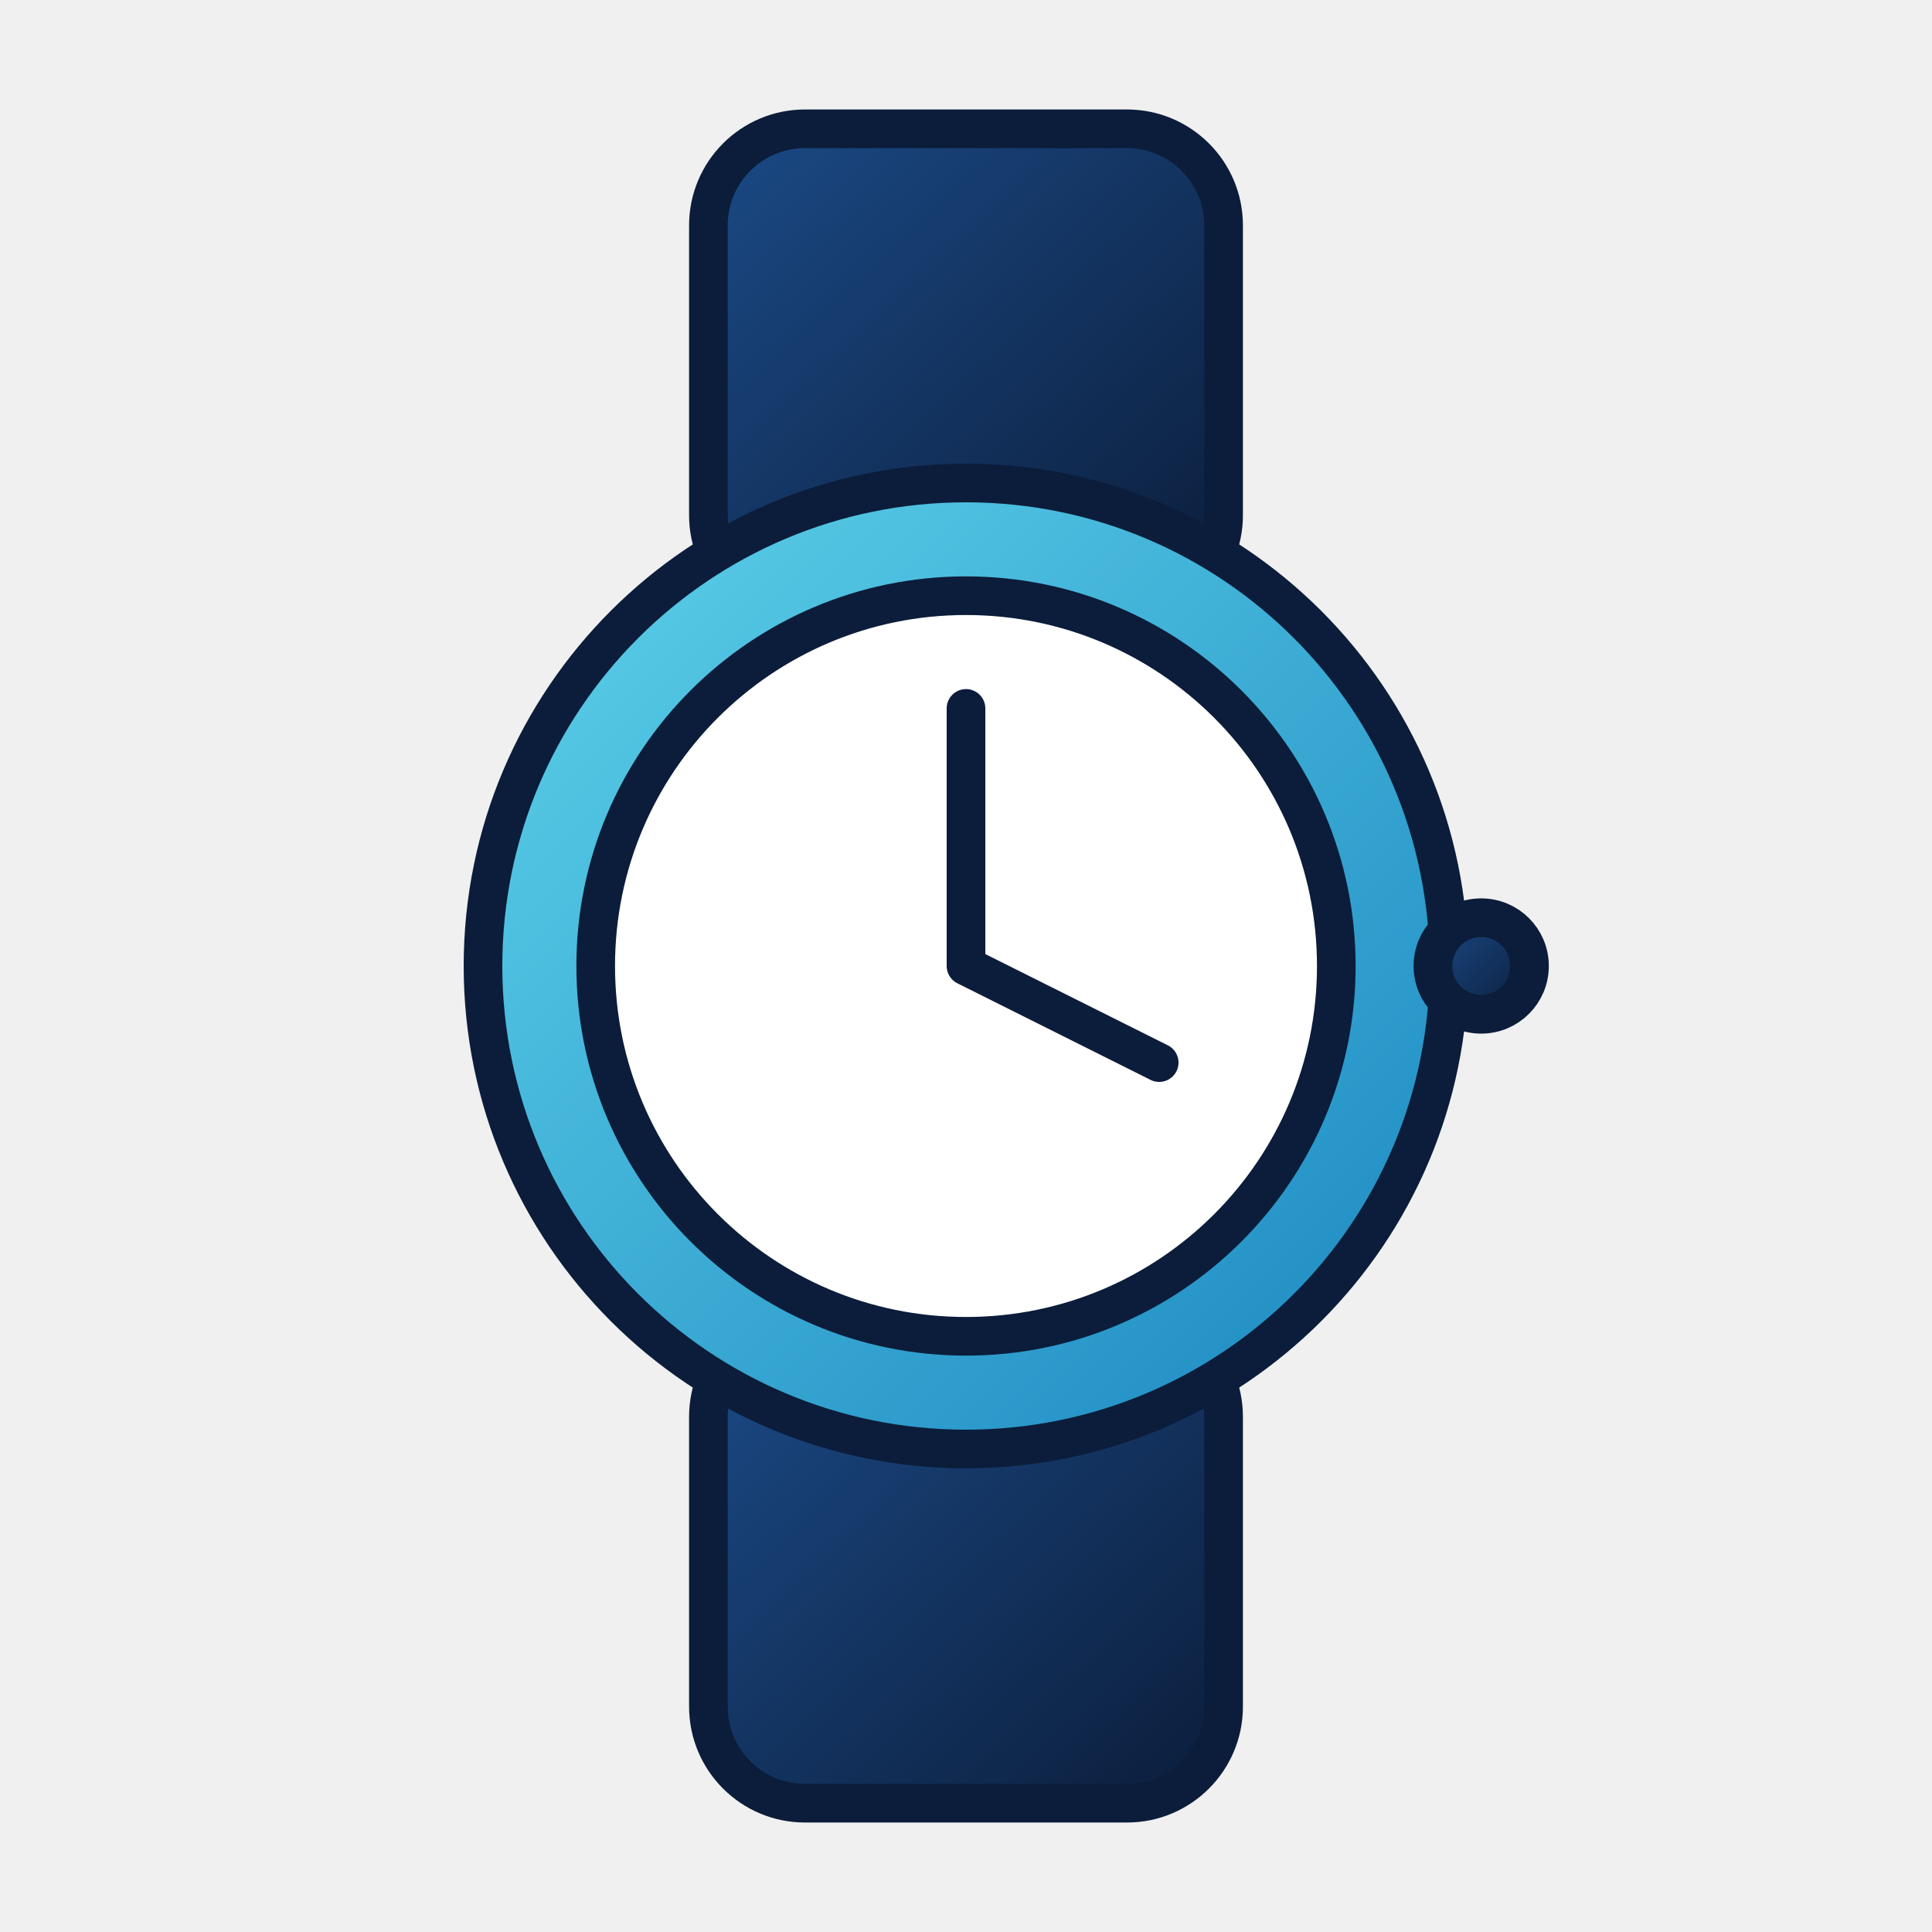
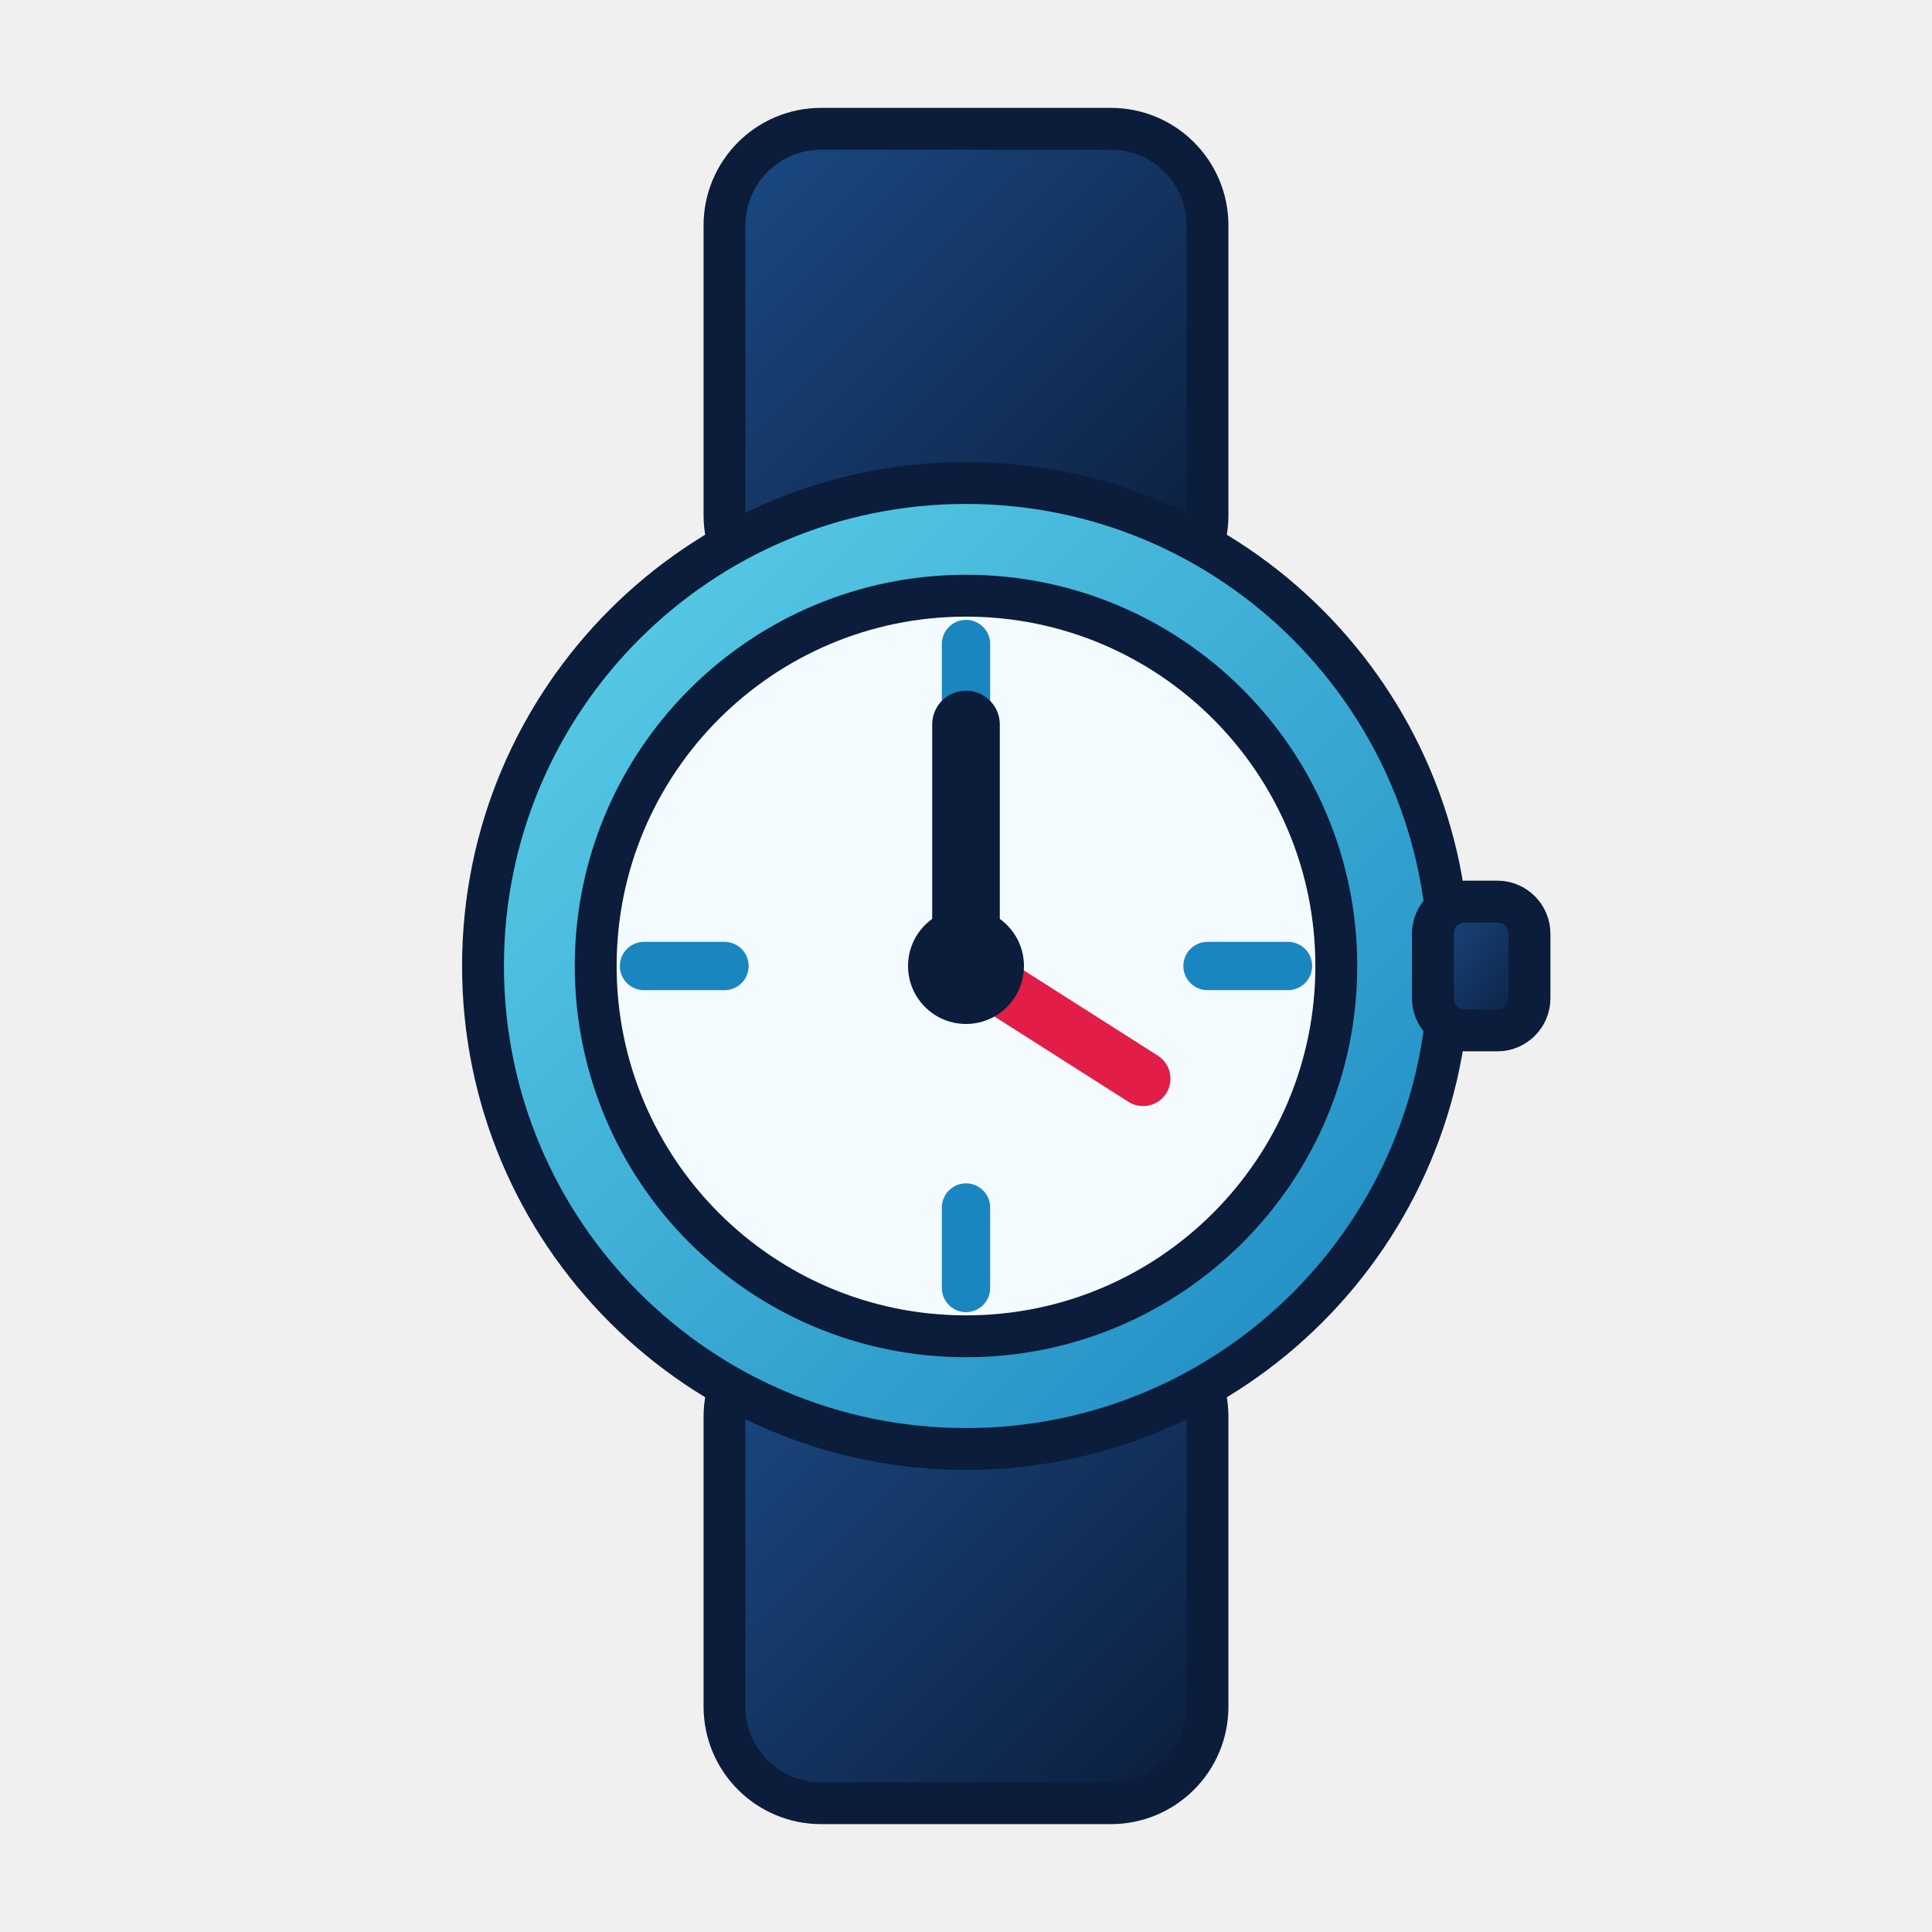
<svg xmlns="http://www.w3.org/2000/svg" viewBox="0 0 120 120">
  <defs>
    <linearGradient id="g" x1="0" y1="0" x2="1" y2="1">
      <stop offset="0" stop-color="#5fd3ea" />
      <stop offset="1" stop-color="#1a86c0" />
    </linearGradient>
    <linearGradient id="n" x1="0" y1="0" x2="1" y2="1">
      <stop offset="0" stop-color="#1b4a86" />
      <stop offset="1" stop-color="#0b1d3a" />
    </linearGradient>
  </defs>
-   <rect x="44" y="8" width="32" height="30" rx="6" fill="url(#n)" stroke="#0b1d3a" stroke-width="2.4" stroke-linejoin="round" stroke-linecap="round" />
-   <rect x="44" y="82" width="32" height="30" rx="6" fill="url(#n)" stroke="#0b1d3a" stroke-width="2.4" stroke-linejoin="round" stroke-linecap="round" />
-   <circle cx="60" cy="60" r="30" fill="url(#g)" stroke="#0b1d3a" stroke-width="2.4" stroke-linejoin="round" stroke-linecap="round" />
-   <circle cx="60" cy="60" r="23" fill="#fff" stroke="#0b1d3a" stroke-width="2.4" stroke-linejoin="round" stroke-linecap="round" />
-   <path d="M60 60 L60 44 M60 60 L72 66" fill="none" stroke="#0b1d3a" stroke-width="2.4" stroke-linejoin="round" stroke-linecap="round" />
-   <circle cx="92" cy="60" r="3" fill="url(#n)" stroke="#0b1d3a" stroke-width="2.4" stroke-linejoin="round" stroke-linecap="round" />
+   <rect x="45" y="8" width="30" height="30" rx="6" fill="url(#n)" stroke="#0b1d3a" stroke-width="2.6" stroke-linejoin="round" stroke-linecap="round" />
+   <rect x="45" y="82" width="30" height="30" rx="6" fill="url(#n)" stroke="#0b1d3a" stroke-width="2.6" stroke-linejoin="round" stroke-linecap="round" />
+   <circle cx="60" cy="60" r="30" fill="url(#g)" stroke="#0b1d3a" stroke-width="2.6" stroke-linejoin="round" stroke-linecap="round" />
+   <circle cx="60" cy="60" r="23" fill="#f4fbfe" stroke="#0b1d3a" stroke-width="2.6" />
+   <path d="M60 40 V45 M80 60 H75 M60 80 V75 M40 60 H45" stroke="#1a86c0" stroke-width="3" stroke-linecap="round" />
+   <path d="M60 60 V45" stroke="#0b1d3a" stroke-width="4.2" stroke-linecap="round" />
+   <path d="M60 60 L71 67" stroke="#e11d48" stroke-width="3.4" stroke-linecap="round" />
+   <circle cx="60" cy="60" r="3.6" fill="#0b1d3a" />
+   <rect x="89" y="56" width="6" height="8" rx="2" fill="url(#n)" stroke="#0b1d3a" stroke-width="2.6" stroke-linejoin="round" stroke-linecap="round" />
</svg>
